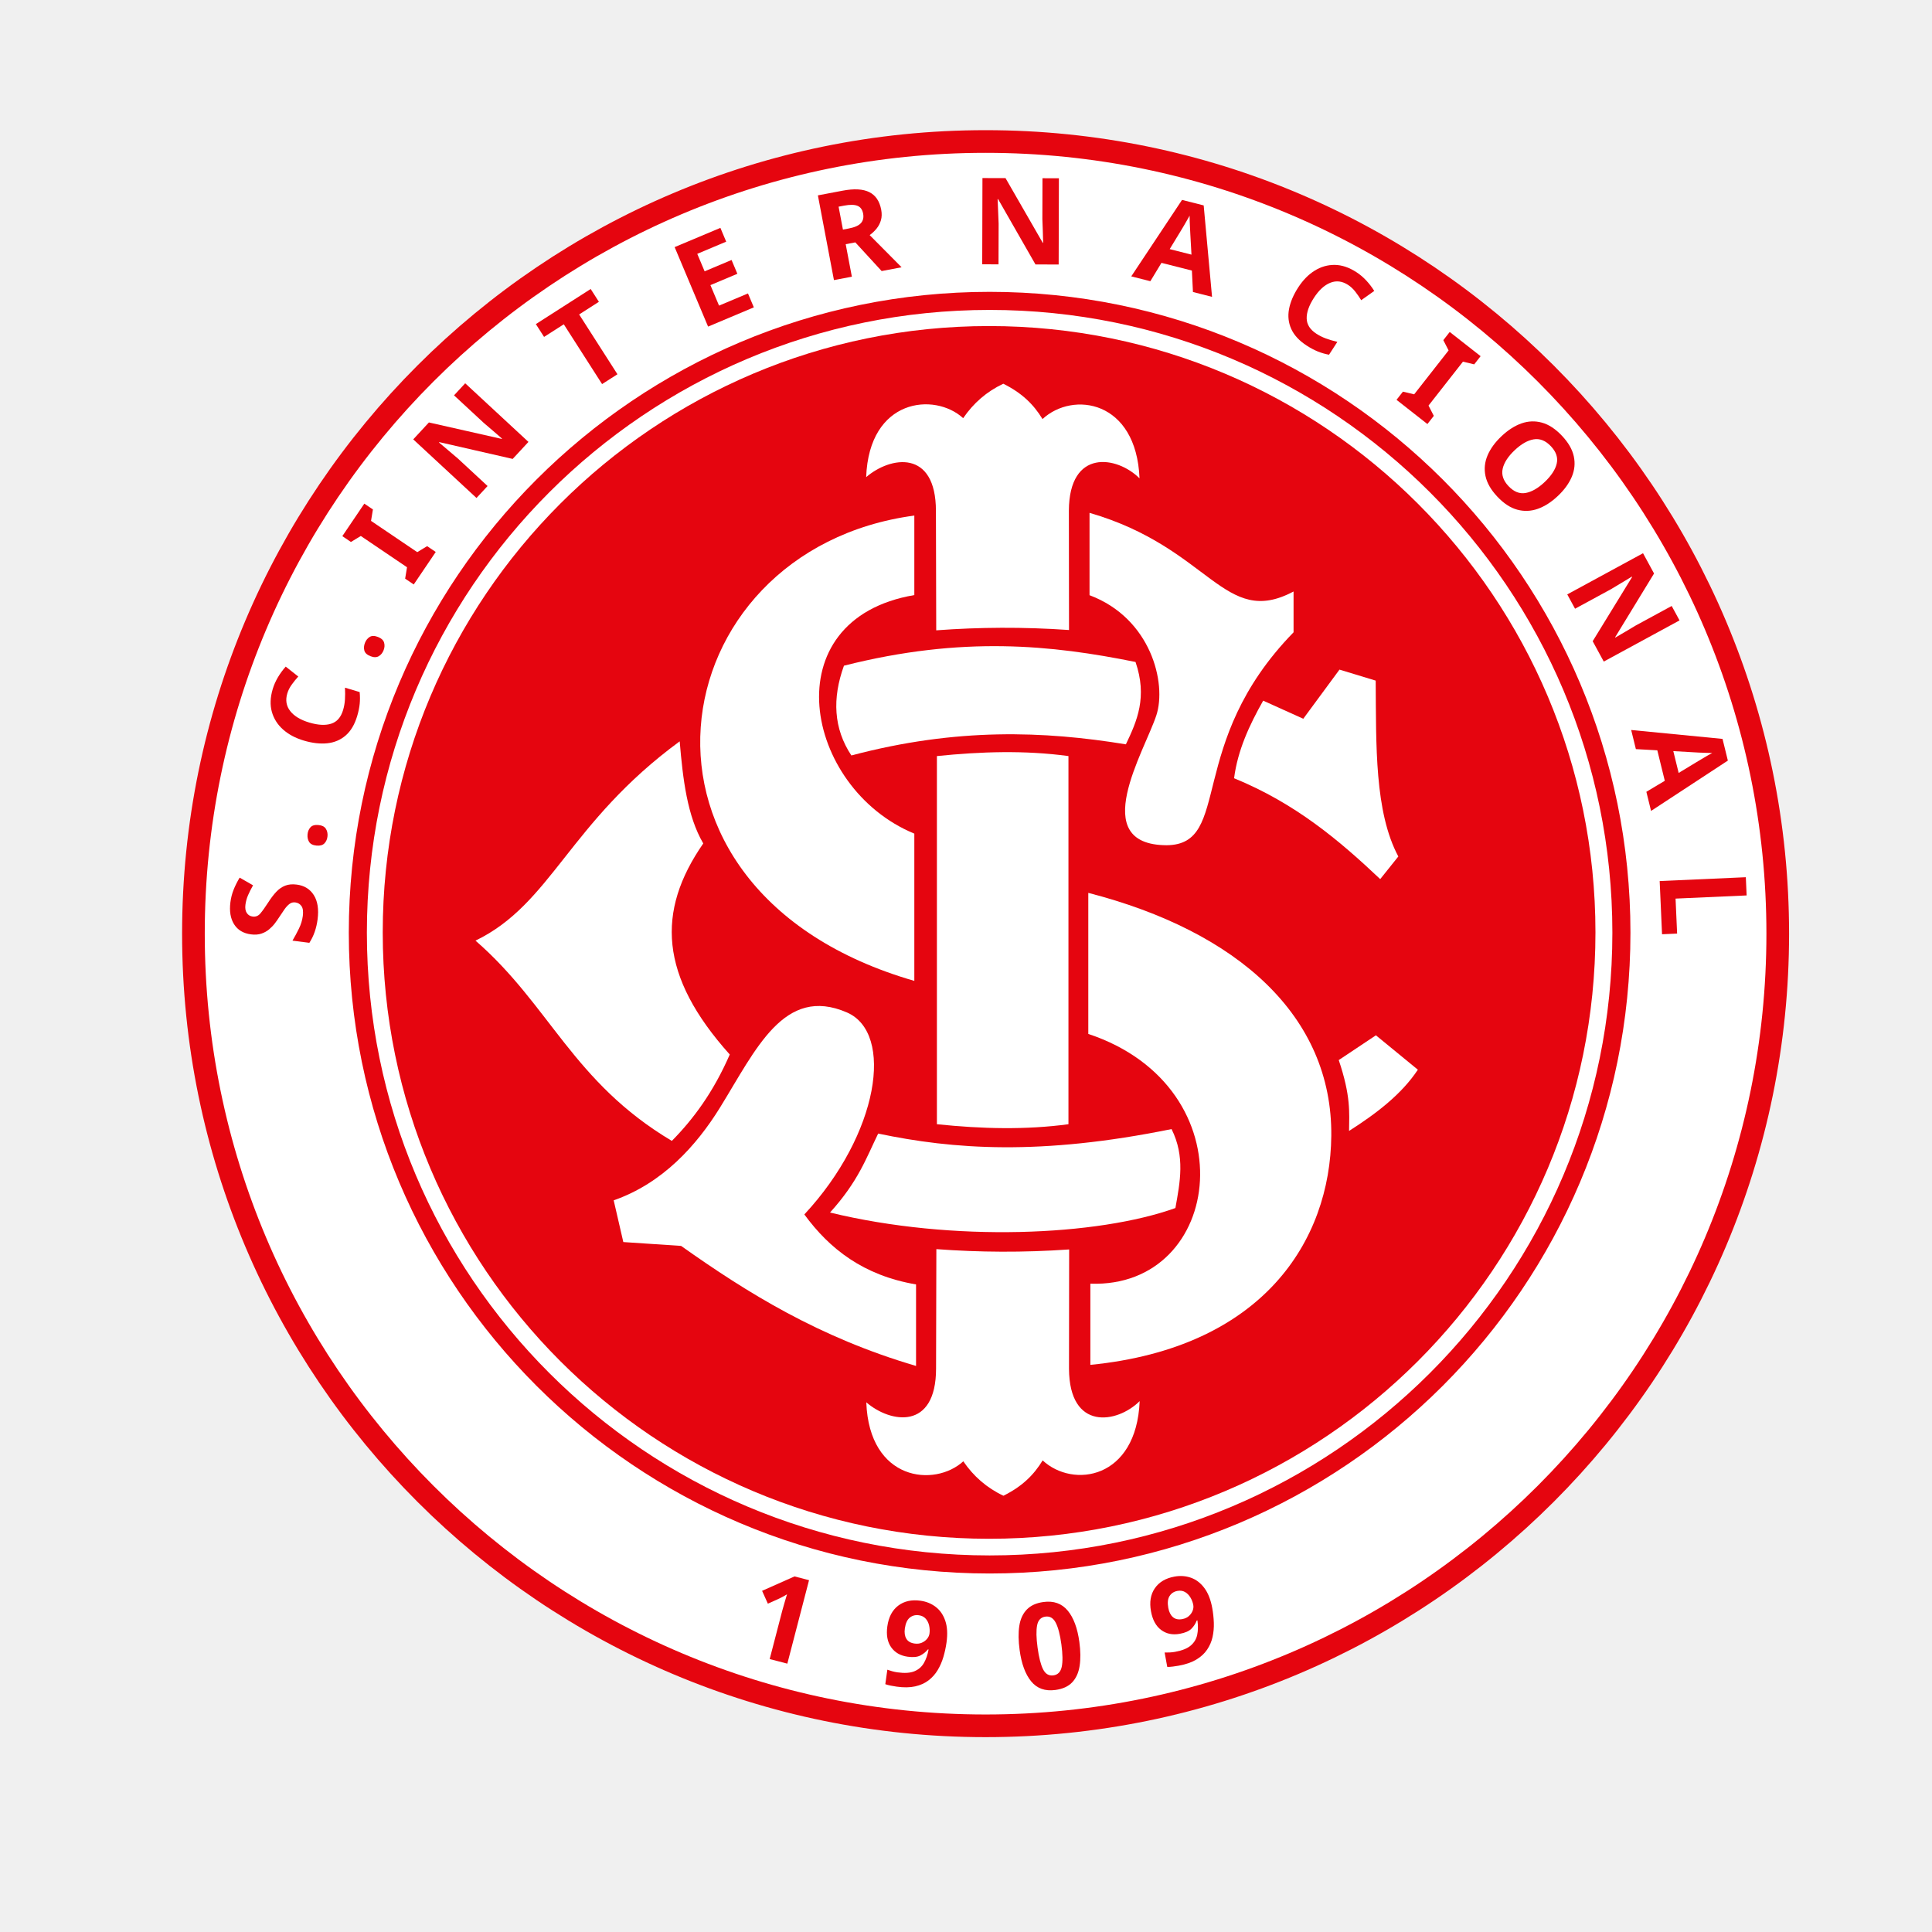
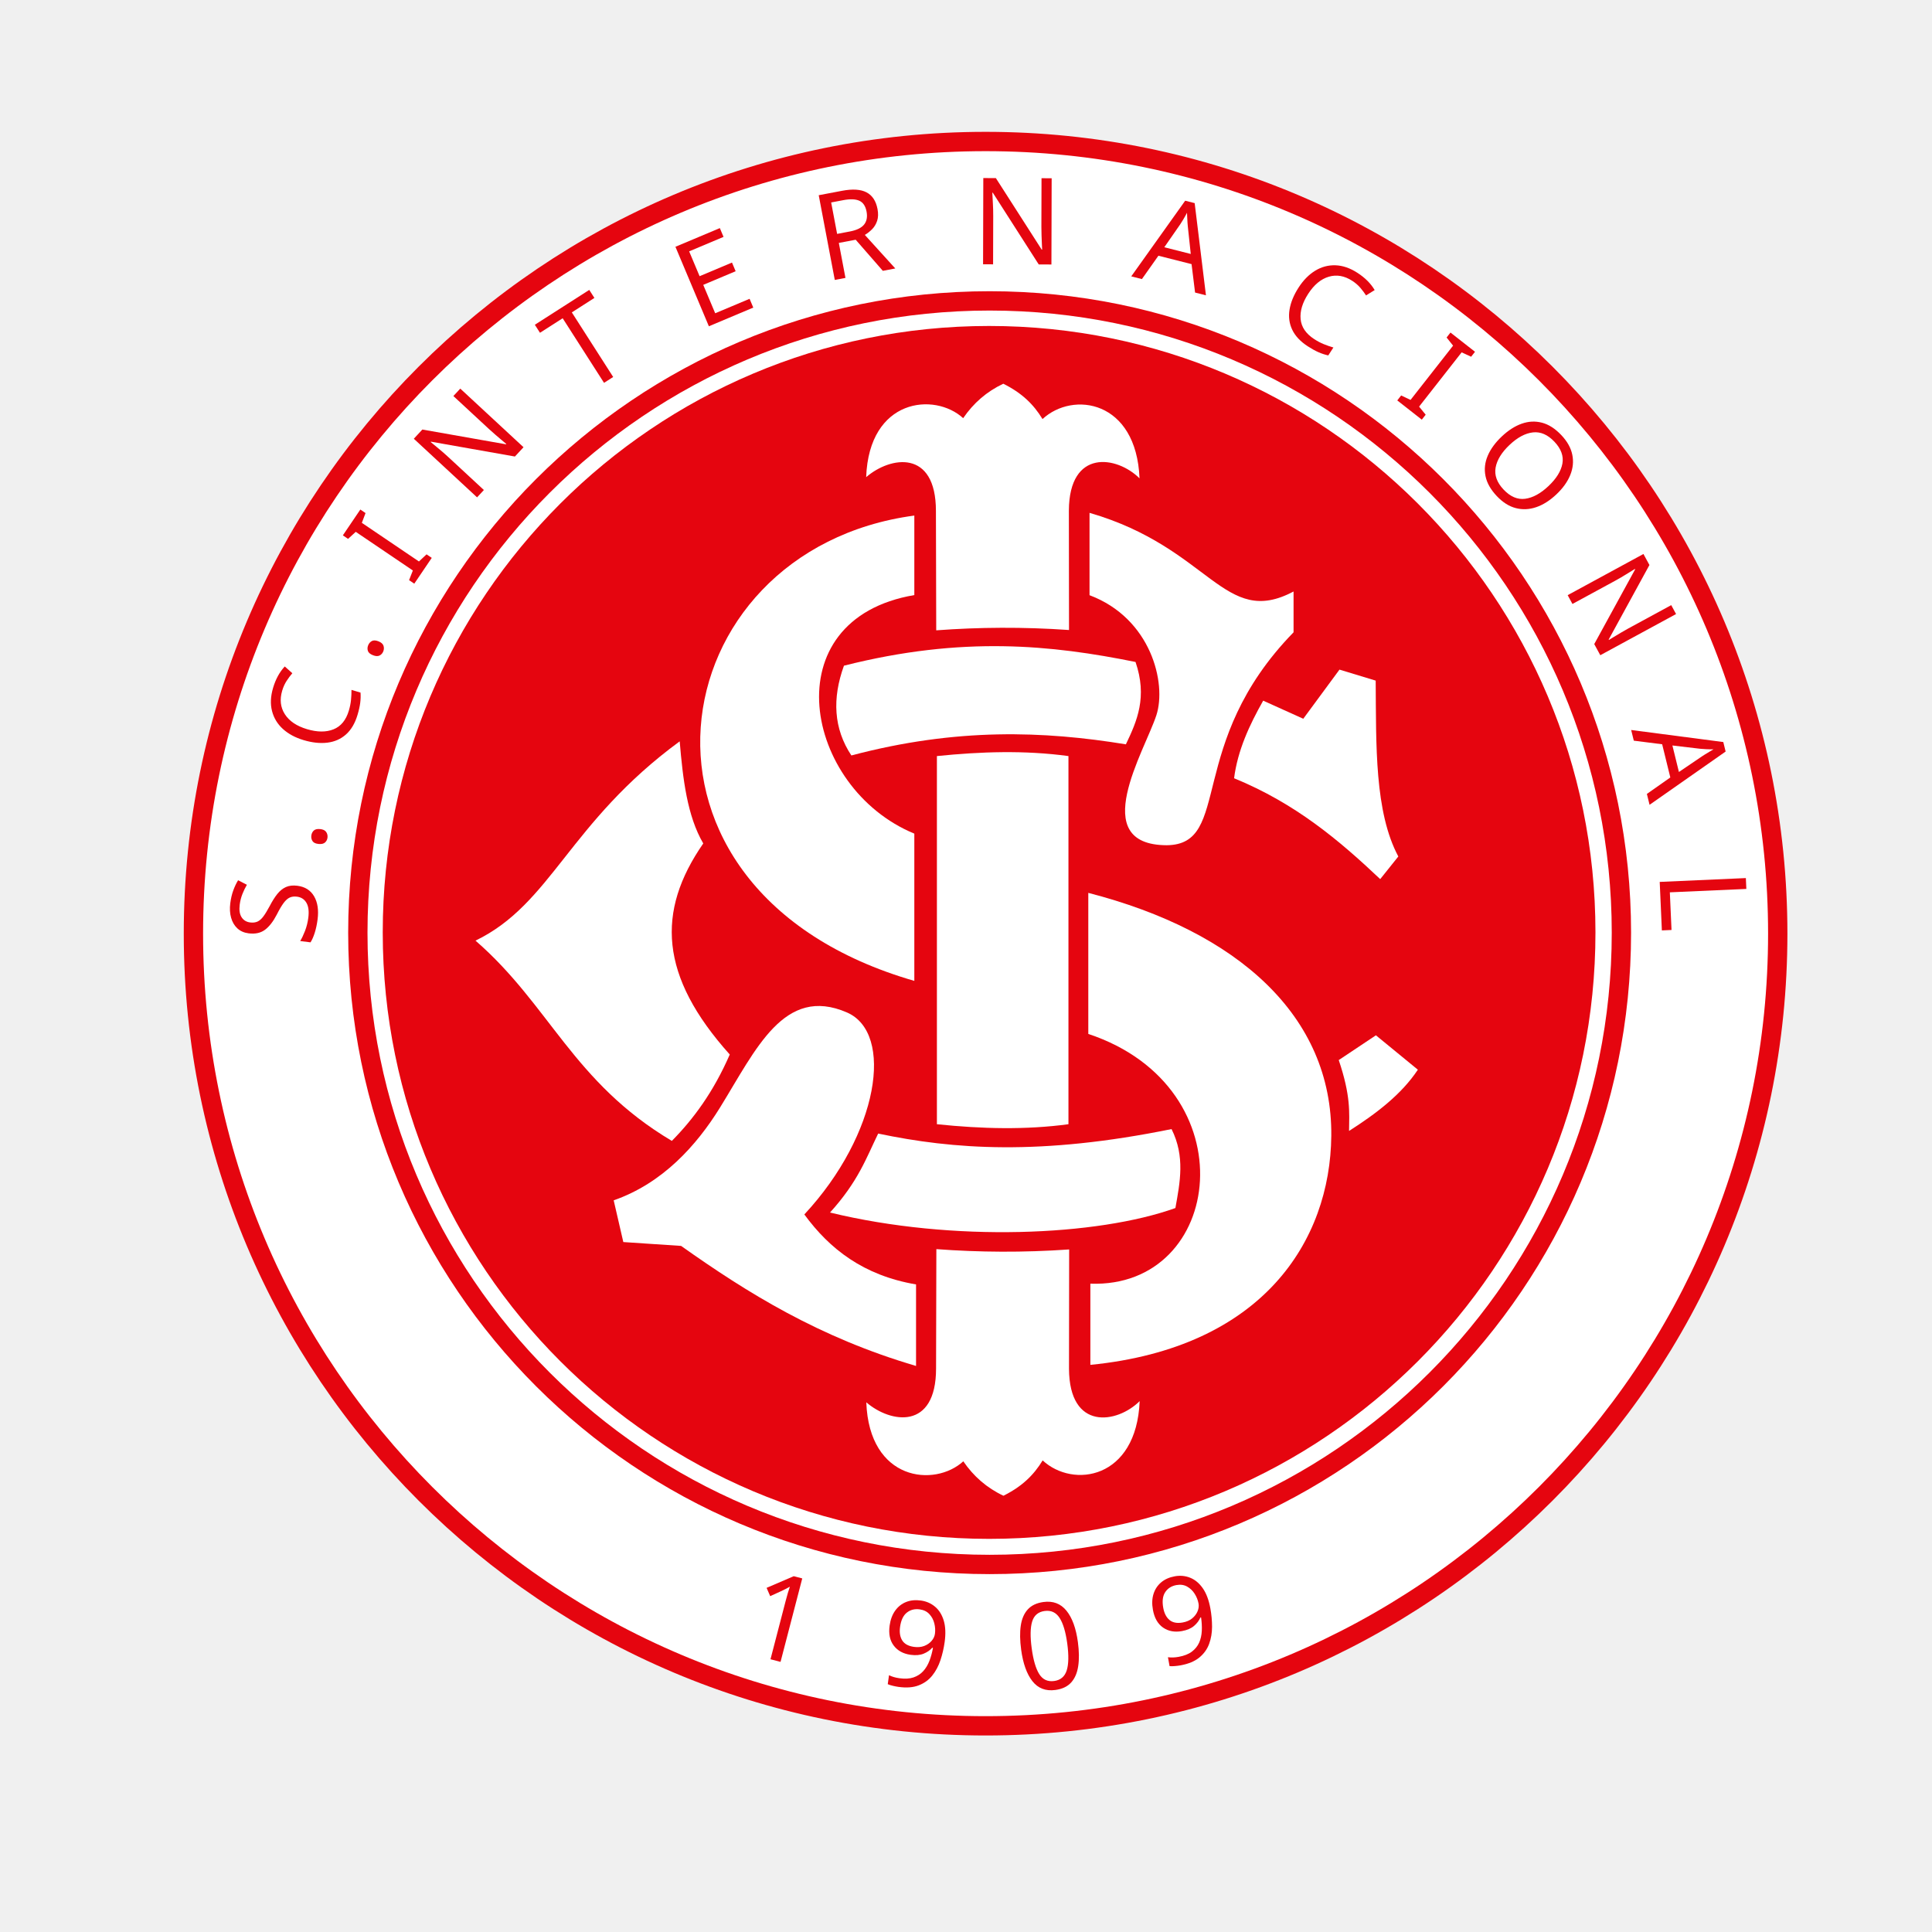
- <svg xmlns="http://www.w3.org/2000/svg" width="1200" height="1200" id="svg2" version="1.0">
-   <defs id="defs4">
-     </defs>
+ <svg xmlns="http://www.w3.org/2000/svg" version="1.1" id="svg2" x="0px" y="0px" width="1200px" height="1200px" viewBox="0 0 1200 1200" enable-background="new 0 0 1200 1200" xml:space="preserve">
+   <defs>
+ 	
+ 	
+ 		</defs>
  <g id="layer1">
    <g id="g3460">
      <g id="g3313">
-         <path style="opacity: 1; fill: rgb(255, 255, 255); fill-opacity: 1; stroke: rgb(229, 5, 15); stroke-width: 12; stroke-miterlimit: 4; stroke-dasharray: none; stroke-opacity: 1;" id="path3294" d="M -804.6,682.946 A 419.447,419.447 0 1 1 -1643.494,682.946 A 419.447,419.447 0 1 1 -804.6,682.946 z" transform="matrix(1.17303, 0, 0, 1.17303, 2048.01, -221.204)" />
+         <path id="path3294" fill="#FFFFFF" stroke="#E5050F" stroke-width="12" d="     M1104.19,579.912c0,271.737-220.287,492.023-492.024,492.023S120.142,851.649,120.142,579.912l0,0     c0-271.738,220.287-492.024,492.024-492.024S1104.19,308.174,1104.19,579.912z" />
        <g id="g3296" transform="translate(1259.98, 3.93111e-07)">
-           <path transform="matrix(0.935552, 0, 0, 0.935552, 499.852, -59.6308)" d="M -804.6,682.946 A 419.447,419.447 0 1 1 -1643.494,682.946 A 419.447,419.447 0 1 1 -804.6,682.946 z" id="path3278" style="opacity: 1; fill: rgb(255, 255, 255); fill-opacity: 1; stroke: rgb(229, 5, 15); stroke-width: 12; stroke-miterlimit: 4; stroke-dasharray: none; stroke-opacity: 1;" />
-           <path transform="matrix(0.777218, 0, 0, 0.777218, -945.06, -26.0259)" d="M 869.828,778.63 A 484.575,484.575 0 1 1 -99.323,778.63 A 484.575,484.575 0 1 1 869.828,778.63 z" id="path2416" style="opacity: 1; fill: rgb(229, 5, 15); fill-opacity: 1; stroke: none; stroke-width: 22.2; stroke-miterlimit: 4; stroke-dasharray: none; stroke-opacity: 1;" />
-           <g transform="translate(220.968, 51.6129)" id="g3246">
-             <path style="fill: rgb(255, 255, 255); fill-opacity: 1; fill-rule: evenodd; stroke: none; stroke-width: 1px; stroke-linecap: butt; stroke-linejoin: miter; stroke-opacity: 1;" d="M -714.435,431.77 C -712.212,414.439 -704.96,398.784 -696.363,383.578 L -671.463,394.823 L -648.973,364.3 L -626.483,371.128 C -626.151,411.272 -627.241,452.634 -612.427,480.365 L -623.672,494.421 C -649.147,470.352 -676.276,447.384 -714.435,431.77 z" id="path3188" />
-             <path style="fill: rgb(255, 255, 255); fill-opacity: 1; fill-rule: evenodd; stroke: none; stroke-width: 1px; stroke-linecap: butt; stroke-linejoin: miter; stroke-opacity: 1;" d="M -756.294,473.376 C -806.049,473.181 -769.99,414.923 -762.718,392.68 C -756.185,372.699 -766.073,332.379 -804.221,318.077 L -804.221,266.925 C -729.102,288.698 -720.72,338.77 -677.493,315.773 L -677.493,341.118 C -744.903,410.24 -715.379,472.978 -756.294,473.376 z" id="path3190" />
-             <path style="fill: rgb(255, 255, 255); fill-opacity: 1; fill-rule: evenodd; stroke: none; stroke-width: 1px; stroke-linecap: butt; stroke-linejoin: miter; stroke-opacity: 1;" d="M -956.755,361.856 C -882.961,343.187 -827.57,349.055 -775.649,359.552 C -768.184,381.333 -774.671,396.139 -781.64,410.704 C -832.415,402.402 -886.719,400.276 -952.147,417.616 C -963.201,400.933 -964.131,382.225 -956.755,361.856 z" id="path3192" />
-             <path style="fill: rgb(255, 255, 255); fill-opacity: 1; fill-rule: evenodd; stroke: none; stroke-width: 1px; stroke-linecap: butt; stroke-linejoin: miter; stroke-opacity: 1;" d="M -913.044,317.998 C -1001.581,333.044 -981.674,437.867 -913.044,466.169 L -913.044,557.632 C -1107.505,501.503 -1072.367,289.993 -913.044,268.608 L -913.044,317.998 z" id="path3194" />
-             <path style="fill: rgb(255, 255, 255); fill-opacity: 1; fill-rule: evenodd; stroke: none; stroke-width: 1px; stroke-linecap: butt; stroke-linejoin: miter; stroke-opacity: 1;" d="M -817.312,646.657 C -843.656,650.223 -871.053,649.581 -899.02,646.657 L -899.02,417.998 C -871.784,415.229 -844.548,414.292 -817.312,417.998 L -817.312,646.657 z" id="path3196" />
-             <path style="fill: rgb(255, 255, 255); fill-opacity: 1; fill-rule: evenodd; stroke: none; stroke-width: 1px; stroke-linecap: butt; stroke-linejoin: miter; stroke-opacity: 1;" d="M -1185.605,532.632 C -1138.237,509.72 -1127.768,459.442 -1058.776,408.852 C -1056.798,432.31 -1054.117,455.206 -1044.141,472.266 C -1073.389,514.515 -1071.414,554.621 -1027.678,603.364 C -1037.854,626.697 -1050.235,643.416 -1063.654,657.023 C -1125.169,620.412 -1139.357,572.806 -1185.605,532.632 z" id="path3202" />
-             <path style="fill: rgb(255, 255, 255); fill-opacity: 1; fill-rule: evenodd; stroke: none; stroke-width: 1px; stroke-linecap: butt; stroke-linejoin: miter; stroke-opacity: 1;" d="M -965.403,701.51 C -947.855,682.13 -942.983,667.821 -935.498,652.466 C -888.921,662.265 -834.682,666.259 -753.278,649.675 C -744.77,666.723 -748.014,682.704 -750.885,698.719 C -799.116,716.044 -888.968,720.116 -965.403,701.51 z" id="path3204" />
-             <path style="fill: rgb(255, 255, 255); fill-opacity: 1; fill-rule: evenodd; stroke: none; stroke-width: 1px; stroke-linecap: butt; stroke-linejoin: miter; stroke-opacity: 1;" d="M -1099.776,693.934 L -1093.795,719.851 L -1057.909,722.244 C -1016.532,751.54 -972.268,779.072 -911.973,796.807 L -911.973,746.168 C -944.623,740.609 -965.66,724.162 -981.352,702.706 C -934.903,652.739 -925.488,590.016 -954.876,577.25 C -993.969,560.269 -1011.426,600.254 -1033.755,636.336 C -1048.318,659.868 -1069.341,683.316 -1099.776,693.934 z" id="path3206" />
-             <path style="fill: rgb(255, 255, 255); fill-opacity: 1; fill-rule: evenodd; stroke: none; stroke-width: 1px; stroke-linecap: butt; stroke-linejoin: miter; stroke-opacity: 1;" d="M -817.054,265.581 C -816.868,226.859 -787.179,231.548 -773.165,245.496 C -775.129,196.934 -814.534,191.156 -833.42,208.673 C -839.017,199.478 -846.255,192.464 -857.783,186.728 C -868.107,191.588 -876.346,198.793 -882.703,208.115 C -900.535,191.837 -941.161,195.857 -942.958,244.752 C -927.935,231.787 -899.627,227.205 -899.627,265.767 L -899.441,339.899 C -872.905,337.919 -845.481,337.715 -816.962,339.701 L -817.054,265.581 z" id="path3208" />
-             <path style="fill: rgb(255, 255, 255); fill-opacity: 1; fill-rule: evenodd; stroke: none; stroke-width: 1px; stroke-linecap: butt; stroke-linejoin: miter; stroke-opacity: 1;" d="M -816.971,798.564 C -816.785,837.286 -787.096,832.597 -773.081,818.649 C -775.046,867.211 -814.45,872.99 -833.337,855.472 C -838.934,864.667 -846.171,871.681 -857.699,877.417 C -868.023,872.557 -876.263,865.352 -882.62,856.03 C -900.452,872.308 -941.078,868.288 -942.875,819.393 C -927.851,832.359 -899.543,836.94 -899.543,798.378 L -899.358,724.246 C -872.822,726.226 -845.398,726.43 -816.879,724.444 L -816.971,798.564 z" id="path3216" />
-             <path style="fill: rgb(255, 255, 255); fill-opacity: 1; fill-rule: evenodd; stroke: none; stroke-width: 1px; stroke-linecap: butt; stroke-linejoin: miter; stroke-opacity: 1;" d="M -804.987,502.968 L -804.987,590.575 C -704.801,623.901 -720.661,748.689 -803.705,745.703 L -803.705,796.13 C -696.295,785.484 -654.721,718.872 -654.06,653.952 C -653.311,579.553 -712.111,526.886 -804.987,502.968 z" id="path3218" />
-             <path style="fill: rgb(255, 255, 255); fill-opacity: 1; fill-rule: evenodd; stroke: none; stroke-width: 1px; stroke-linecap: butt; stroke-linejoin: miter; stroke-opacity: 1;" d="M -643.021,650.831 C -642.892,639.396 -641.871,629.234 -649.431,606.814 L -626.354,591.429 L -600.286,612.797 C -610.49,628.169 -626.033,639.982 -643.021,650.831 z" id="path3222" />
+           <path id="path3278" fill="#FFFFFF" stroke="#E5050F" stroke-width="12" d="      M-252.893,579.301c0,216.725-175.689,392.414-392.414,392.414s-392.415-175.689-392.415-392.414l0,0      c0-216.725,175.69-392.415,392.415-392.415S-252.893,362.576-252.893,579.301z" />
+           <path id="path2416" fill="#E5050F" d="      M-269.014,579.14c0.03,208.002-168.563,376.646-376.565,376.676s-376.646-168.563-376.676-376.565c0-0.036,0-0.073,0-0.11      c-0.031-208.002,168.563-376.646,376.564-376.676c208.002-0.03,376.646,168.563,376.677,376.565      C-269.014,579.065-269.014,579.103-269.014,579.14z" />
+           <g id="g3246" transform="translate(220.968, 51.6129)">
+             <path id="path3188" fill="#FFFFFF" d="M-714.435,431.77       c2.224-17.331,9.476-32.986,18.073-48.192l24.899,11.245l22.489-30.522l22.49,6.827c0.332,40.145-0.758,81.507,14.057,109.237       l-11.245,14.057C-649.147,470.352-676.276,447.384-714.435,431.77z" />
+             <path id="path3190" fill="#FFFFFF" d="M-756.295,473.376       c-49.754-0.195-13.695-58.454-6.423-80.696c6.532-19.98-3.355-60.301-41.503-74.603v-51.152       c75.118,21.773,83.5,71.845,126.728,48.848v25.346C-744.903,410.241-715.379,472.979-756.295,473.376z" />
+             <path id="path3192" fill="#FFFFFF" d="M-956.756,361.856       c73.795-18.669,129.186-12.801,181.106-2.305c7.465,21.782,0.978,36.588-5.991,51.152       c-50.774-8.302-105.079-10.428-170.507,6.912C-963.201,400.933-964.131,382.225-956.756,361.856z" />
+             <path id="path3194" fill="#FFFFFF" d="M-913.044,317.998c-88.537,15.045-68.631,119.868,0,148.171       v91.463c-194.461-56.129-159.322-267.64,0-289.024V317.998z" />
+             <path id="path3196" fill="#FFFFFF" d="M-817.312,646.657c-26.344,3.566-53.74,2.925-81.707,0       V417.998c27.235-2.77,54.472-3.706,81.707,0V646.657z" />
+             <path id="path3202" fill="#FFFFFF" d="M-1185.605,532.632       c47.368-22.912,57.836-73.189,126.829-123.78c1.979,23.458,4.659,46.354,14.635,63.414       c-29.248,42.249-27.272,82.355,16.463,131.098c-10.176,23.333-22.557,40.053-35.976,53.659       C-1125.169,620.411-1139.357,572.806-1185.605,532.632z" />
+             <path id="path3204" fill="#FFFFFF" d="M-965.403,701.51c17.548-19.38,22.42-33.689,29.905-49.045       c46.576,9.8,100.816,13.794,182.22-2.791c8.508,17.049,5.264,33.03,2.393,49.045       C-799.116,716.044-888.968,720.116-965.403,701.51z" />
+             <path id="path3206" fill="#FFFFFF" d="M-1099.776,693.934l5.981,25.918l35.886,2.392       c41.377,29.297,85.641,56.828,145.936,74.563v-50.64c-32.65-5.558-53.687-22.005-69.379-43.462       c46.449-49.967,55.864-112.689,26.477-125.455c-39.094-16.981-56.55,23.004-78.88,59.086       C-1048.318,659.868-1069.341,683.316-1099.776,693.934z" />
+             <path id="path3208" fill="#FFFFFF" d="M-817.054,265.581       c0.187-38.723,29.875-34.033,43.89-20.085c-1.965-48.562-41.369-54.34-60.255-36.823c-5.598-9.195-12.835-16.209-24.363-21.945       c-10.324,4.859-18.563,12.064-24.92,21.387c-17.832-16.279-58.458-12.258-60.256,36.637       c15.024-12.966,43.332-17.547,43.332,21.015l0.186,74.132c26.536-1.98,53.96-2.185,82.479-0.199L-817.054,265.581z" />
+             <path id="path3216" fill="#FFFFFF" d="M-816.971,798.564       c0.187,38.723,29.876,34.033,43.89,20.085c-1.964,48.562-41.368,54.341-60.255,36.823       c-5.598,9.195-12.835,16.209-24.362,21.944c-10.324-4.859-18.563-12.064-24.921-21.387       c-17.832,16.279-58.458,12.258-60.255-36.637c15.023,12.966,43.331,17.547,43.331-21.015l0.187-74.133       c26.535,1.98,53.959,2.185,82.479,0.199L-816.971,798.564z" />
+             <path id="path3218" fill="#FFFFFF" d="M-804.987,502.968v87.606       c100.186,33.326,84.326,158.114,1.282,155.129v50.427c107.41-10.646,148.984-77.258,149.645-142.179       C-653.311,579.553-712.111,526.886-804.987,502.968z" />
+             <path id="path3222" fill="#FFFFFF" d="M-643.021,650.831c0.13-11.436,1.15-21.597-6.41-44.018       l23.077-15.385l26.068,21.368C-610.49,628.169-626.033,639.982-643.021,650.831z" />
          </g>
        </g>
      </g>
-       <text transform="matrix(0.127091, -0.991891, 0.991891, 0.127091, 0, 0)" id="text3332" y="267.484" x="-559.883" style="font-size: 75.013px; font-style: normal; font-variant: normal; font-weight: 900; font-stretch: normal; text-align: start; line-height: 100%; text-anchor: start; fill: rgb(229, 5, 15); fill-opacity: 1; stroke: none; stroke-width: 1px; stroke-linecap: butt; stroke-linejoin: miter; stroke-opacity: 1; font-family: Arial Black;" xml:space="preserve">
-         <tspan y="267.484" x="-559.883" id="tspan3342">S</tspan>
-       </text>
-       <text transform="matrix(0.0915601, -0.9958, 0.9958, 0.0915601, 0, 0)" id="text3344" y="249.152" x="-509.287" style="font-size: 75.013px; font-style: normal; font-variant: normal; font-weight: 900; font-stretch: normal; text-align: start; line-height: 100%; text-anchor: start; fill: rgb(229, 5, 15); fill-opacity: 1; stroke: none; stroke-width: 1px; stroke-linecap: butt; stroke-linejoin: miter; stroke-opacity: 1; font-family: Arial Black;" xml:space="preserve">
-         <tspan y="249.152" x="-509.287" id="tspan3348">.</tspan>
-       </text>
-       <text transform="matrix(0.285942, -0.958247, 0.958247, 0.285942, 0, 0)" id="text3350" y="339.011" x="-391.167" style="font-size: 75.013px; font-style: normal; font-variant: normal; font-weight: 900; font-stretch: normal; text-align: start; line-height: 100%; text-anchor: start; fill: rgb(229, 5, 15); fill-opacity: 1; stroke: none; stroke-width: 1px; stroke-linecap: butt; stroke-linejoin: miter; stroke-opacity: 1; font-family: Arial Black;" xml:space="preserve">
-         <tspan y="339.011" x="-391.167" id="tspan3354">C</tspan>
-       </text>
-       <text transform="matrix(0.36378, -0.931485, 0.931485, 0.36378, 0, 0)" id="text3356" y="367.886" x="-300.223" style="font-size: 75.013px; font-style: normal; font-variant: normal; font-weight: 900; font-stretch: normal; text-align: start; line-height: 100%; text-anchor: start; fill: rgb(229, 5, 15); fill-opacity: 1; stroke: none; stroke-width: 1px; stroke-linecap: butt; stroke-linejoin: miter; stroke-opacity: 1; font-family: Arial Black;" xml:space="preserve">
-         <tspan y="367.886" x="-300.223" id="tspan3358">.</tspan>
-       </text>
-       <text transform="matrix(0.560403, -0.82822, 0.82822, 0.560403, 0, 0)" id="text3360" y="416.281" x="-159.056" style="font-size: 75.013px; font-style: normal; font-variant: normal; font-weight: 900; font-stretch: normal; text-align: start; line-height: 100%; text-anchor: start; fill: rgb(229, 5, 15); fill-opacity: 1; stroke: none; stroke-width: 1px; stroke-linecap: butt; stroke-linejoin: miter; stroke-opacity: 1; font-family: Arial Black;" xml:space="preserve">
-         <tspan y="416.281" x="-159.056" id="tspan3364">I</tspan>
-       </text>
-       <text transform="matrix(0.679665, -0.733523, 0.733523, 0.679665, 0, 0)" id="text3366" y="427.316" x="-32.482" style="font-size: 75.013px; font-style: normal; font-variant: normal; font-weight: 900; font-stretch: normal; text-align: start; line-height: 100%; text-anchor: start; fill: rgb(229, 5, 15); fill-opacity: 1; stroke: none; stroke-width: 1px; stroke-linecap: butt; stroke-linejoin: miter; stroke-opacity: 1; font-family: Arial Black;" xml:space="preserve">
-         <tspan y="427.316" x="-32.482" id="tspan3370">N</tspan>
-       </text>
-       <text transform="matrix(0.84212, -0.53929, 0.53929, 0.84212, 0, 0)" id="text3372" y="402.58" x="170.221" style="font-size: 75.013px; font-style: normal; font-variant: normal; font-weight: 900; font-stretch: normal; text-align: start; line-height: 100%; text-anchor: start; fill: rgb(229, 5, 15); fill-opacity: 1; stroke: none; stroke-width: 1px; stroke-linecap: butt; stroke-linejoin: miter; stroke-opacity: 1; font-family: Arial Black;" xml:space="preserve">
-         <tspan y="402.58" x="170.221" id="tspan3376">T</tspan>
-       </text>
-       <text transform="matrix(0.921758, -0.387765, 0.387765, 0.921758, 0, 0)" id="text3378" y="357.53" x="319.981" style="font-size: 75.013px; font-style: normal; font-variant: normal; font-weight: 900; font-stretch: normal; text-align: start; line-height: 100%; text-anchor: start; fill: rgb(229, 5, 15); fill-opacity: 1; stroke: none; stroke-width: 1px; stroke-linecap: butt; stroke-linejoin: miter; stroke-opacity: 1; font-family: Arial Black;" xml:space="preserve">
-         <tspan y="357.53" x="319.981" id="tspan3382">E</tspan>
-       </text>
-       <text transform="matrix(0.982505, -0.186237, 0.186237, 0.982505, 0, 0)" id="text3384" y="267.395" x="469.765" style="font-size: 75.013px; font-style: normal; font-variant: normal; font-weight: 900; font-stretch: normal; text-align: start; line-height: 100%; text-anchor: start; fill: rgb(229, 5, 15); fill-opacity: 1; stroke: none; stroke-width: 1px; stroke-linecap: butt; stroke-linejoin: miter; stroke-opacity: 1; font-family: Arial Black;" xml:space="preserve">
-         <tspan y="267.395" x="469.765" id="tspan3388">R</tspan>
-       </text>
-       <text transform="matrix(0.999996, 0.00273449, -0.00273449, 0.999996, 0, 0)" id="text3390" y="162.492" x="603.769" style="font-size: 75.013px; font-style: normal; font-variant: normal; font-weight: 900; font-stretch: normal; text-align: start; line-height: 100%; text-anchor: start; fill: rgb(229, 5, 15); fill-opacity: 1; stroke: none; stroke-width: 1px; stroke-linecap: butt; stroke-linejoin: miter; stroke-opacity: 1; font-family: Arial Black;" xml:space="preserve">
-         <tspan y="162.492" x="603.769" id="tspan3394">N</tspan>
-       </text>
-       <text transform="matrix(0.969353, 0.245673, -0.245673, 0.969353, 0, 0)" id="text3396" y="-6.219" x="723.28" style="font-size: 75.013px; font-style: normal; font-variant: normal; font-weight: 900; font-stretch: normal; text-align: start; line-height: 100%; text-anchor: start; fill: rgb(229, 5, 15); fill-opacity: 1; stroke: none; stroke-width: 1px; stroke-linecap: butt; stroke-linejoin: miter; stroke-opacity: 1; font-family: Arial Black;" xml:space="preserve">
-         <tspan y="-6.219" x="723.28" id="tspan3400">A</tspan>
-       </text>
-       <text transform="matrix(0.838982, 0.544159, -0.544159, 0.838982, 0, 0)" id="text3402" y="-262.307" x="769.312" style="font-size: 75.013px; font-style: normal; font-variant: normal; font-weight: 900; font-stretch: normal; text-align: start; line-height: 100%; text-anchor: start; fill: rgb(229, 5, 15); fill-opacity: 1; stroke: none; stroke-width: 1px; stroke-linecap: butt; stroke-linejoin: miter; stroke-opacity: 1; font-family: Arial Black;" xml:space="preserve">
-         <tspan y="-262.307" x="769.312" id="tspan3406">C</tspan>
-       </text>
-       <text transform="matrix(0.786954, 0.617012, -0.617012, 0.786954, 0, 0)" id="text3408" y="-339.766" x="833.428" style="font-size: 75.013px; font-style: normal; font-variant: normal; font-weight: 900; font-stretch: normal; text-align: start; line-height: 100%; text-anchor: start; fill: rgb(229, 5, 15); fill-opacity: 1; stroke: none; stroke-width: 1px; stroke-linecap: butt; stroke-linejoin: miter; stroke-opacity: 1; font-family: Arial Black;" xml:space="preserve">
-         <tspan y="-339.766" x="833.428" id="tspan3412">I</tspan>
-       </text>
-       <text transform="matrix(0.686449, 0.727178, -0.727178, 0.686449, 0, 0)" id="text3414" y="-465.289" x="832.866" style="font-size: 75.013px; font-style: normal; font-variant: normal; font-weight: 900; font-stretch: normal; text-align: start; line-height: 100%; text-anchor: start; fill: rgb(229, 5, 15); fill-opacity: 1; stroke: none; stroke-width: 1px; stroke-linecap: butt; stroke-linejoin: miter; stroke-opacity: 1; font-family: Arial Black;" xml:space="preserve">
-         <tspan y="-465.289" x="832.866" id="tspan3418">O</tspan>
-       </text>
-       <text transform="matrix(0.477441, 0.878664, -0.878664, 0.477441, 0, 0)" id="text3420" y="-679.069" x="782.414" style="font-size: 75.013px; font-style: normal; font-variant: normal; font-weight: 900; font-stretch: normal; text-align: start; line-height: 100%; text-anchor: start; fill: rgb(229, 5, 15); fill-opacity: 1; stroke: none; stroke-width: 1px; stroke-linecap: butt; stroke-linejoin: miter; stroke-opacity: 1; font-family: Arial Black;" xml:space="preserve">
-         <tspan y="-679.069" x="782.414" id="tspan3424">N</tspan>
-       </text>
-       <text transform="matrix(0.238557, 0.971128, -0.971128, 0.238557, 0, 0)" id="text3426" y="-875.736" x="682.015" style="font-size: 75.013px; font-style: normal; font-variant: normal; font-weight: 900; font-stretch: normal; text-align: start; line-height: 100%; text-anchor: start; fill: rgb(229, 5, 15); fill-opacity: 1; stroke: none; stroke-width: 1px; stroke-linecap: butt; stroke-linejoin: miter; stroke-opacity: 1; font-family: Arial Black;" xml:space="preserve">
-         <tspan y="-875.736" x="682.015" id="tspan3430">A</tspan>
-       </text>
-       <text transform="matrix(0.0444341, 0.999012, -0.999012, 0.0444341, 0, 0)" id="text3432" y="-1005.52" x="585.75" style="font-size: 75.013px; font-style: normal; font-variant: normal; font-weight: 900; font-stretch: normal; text-align: start; line-height: 100%; text-anchor: start; fill: rgb(229, 5, 15); fill-opacity: 1; stroke: none; stroke-width: 1px; stroke-linecap: butt; stroke-linejoin: miter; stroke-opacity: 1; font-family: Arial Black;" xml:space="preserve">
-         <tspan y="-1005.52" x="585.75" id="tspan3436">L</tspan>
-       </text>
-       <text transform="matrix(0.967804, 0.251705, -0.251705, 0.967804, 0, 0)" id="text3438" y="876.96" x="702.392" style="font-size: 75.013px; font-style: normal; font-variant: normal; font-weight: 900; font-stretch: normal; text-align: start; line-height: 100%; text-anchor: start; fill: rgb(229, 5, 15); fill-opacity: 1; stroke: none; stroke-width: 1px; stroke-linecap: butt; stroke-linejoin: miter; stroke-opacity: 1; font-family: Arial Black;" xml:space="preserve">
-         <tspan y="876.96" x="702.392" id="tspan3442">1</tspan>
-       </text>
-       <text transform="matrix(0.990281, 0.13908, -0.13908, 0.990281, 0, 0)" id="text3444" y="959.214" x="683.871" style="font-size: 75.013px; font-style: normal; font-variant: normal; font-weight: 900; font-stretch: normal; text-align: start; line-height: 100%; text-anchor: start; fill: rgb(229, 5, 15); fill-opacity: 1; stroke: none; stroke-width: 1px; stroke-linecap: butt; stroke-linejoin: miter; stroke-opacity: 1; font-family: Arial Black;" xml:space="preserve">
-         <tspan y="959.214" x="683.871" id="tspan3448">9</tspan>
-       </text>
-       <text transform="matrix(0.990946, -0.134258, 0.134258, 0.990946, 0, 0)" id="text3450" y="1127.43" x="487.275" style="font-size: 75.013px; font-style: normal; font-variant: normal; font-weight: 900; font-stretch: normal; text-align: start; line-height: 100%; text-anchor: start; fill: rgb(229, 5, 15); fill-opacity: 1; stroke: none; stroke-width: 1px; stroke-linecap: butt; stroke-linejoin: miter; stroke-opacity: 1; font-family: Arial Black;" xml:space="preserve">
-         <tspan y="1127.43" x="487.275" id="tspan3454">0</tspan>
-       </text>
-       <text transform="matrix(0.983814, -0.179191, 0.179191, 0.983814, 0, 0)" id="text3456" y="1148.28" x="521.586" style="font-size: 75.013px; font-style: normal; font-variant: normal; font-weight: 900; font-stretch: normal; text-align: start; line-height: 100%; text-anchor: start; fill: rgb(229, 5, 15); fill-opacity: 1; stroke: none; stroke-width: 1px; stroke-linecap: butt; stroke-linejoin: miter; stroke-opacity: 1; font-family: Arial Black;" xml:space="preserve">
-         <tspan y="1148.28" x="521.586" id="tspan3458">9</tspan>
-       </text>
+       <text transform="matrix(0.1271 -0.9919 0.9919 0.1271 194.1592 589.3384)" fill="#E5050F" font-family="'Arial-Black'" font-size="75.013">S</text>
+       <text transform="matrix(0.0916 -0.9958 0.9958 0.0916 201.4756 529.9609)" fill="#E5050F" font-family="'Arial-Black'" font-size="75.013">.</text>
+       <text transform="matrix(0.2859 -0.9582 0.9582 0.2859 213.0049 471.7715)" fill="#E5050F" font-family="'Arial-Black'" font-size="75.013">C</text>
+       <text transform="matrix(0.3638 -0.9315 0.9315 0.3638 233.4648 413.4829)" fill="#E5050F" font-family="'Arial-Black'" font-size="75.013">.</text>
+       <text transform="matrix(0.5604 -0.8282 0.8282 0.5604 255.6367 365.019)" fill="#E5050F" font-family="'Arial-Black'" font-size="75.013">I</text>
+       <text transform="matrix(0.6797 -0.7335 0.7335 0.6797 291.3691 314.2578)" fill="#E5050F" font-family="'Arial-Black'" font-size="75.013">N</text>
+       <text transform="matrix(0.8421 -0.5393 0.5393 0.8421 360.4541 247.2222)" fill="#E5050F" font-family="'Arial-Black'" font-size="75.013">T</text>
+       <text transform="matrix(0.9218 -0.3878 0.3878 0.9218 433.583 205.4785)" fill="#E5050F" font-family="'Arial-Black'" font-size="75.013">E</text>
+       <text transform="matrix(0.9825 -0.1862 0.1862 0.9825 511.3457 175.2295)" fill="#E5050F" font-family="'Arial-Black'" font-size="75.013">R</text>
+       <text transform="matrix(1 0.0027 -0.0027 1 603.3242 164.1426)" fill="#E5050F" font-family="'Arial-Black'" font-size="75.013">N</text>
+       <text transform="matrix(0.9694 0.2457 -0.2457 0.9694 702.6416 171.6621)" fill="#E5050F" font-family="'Arial-Black'" font-size="75.013">A</text>
+       <text transform="matrix(0.839 0.5442 -0.5442 0.839 788.1758 198.5576)" fill="#E5050F" font-family="'Arial-Black'" font-size="75.013">C</text>
+       <text transform="matrix(0.787 0.617 -0.617 0.787 865.5098 246.8545)" fill="#E5050F" font-family="'Arial-Black'" font-size="75.013">I</text>
+       <text transform="matrix(0.6864 0.7272 -0.7272 0.6864 910.0684 286.2451)" fill="#E5050F" font-family="'Arial-Black'" font-size="75.013">O</text>
+       <text transform="matrix(0.4774 0.8787 -0.8787 0.4774 970.2295 363.2637)" fill="#E5050F" font-family="'Arial-Black'" font-size="75.013">N</text>
+       <text transform="matrix(0.2386 0.9711 -0.9711 0.2386 1013.151 453.4111)" fill="#E5050F" font-family="'Arial-Black'" font-size="75.013">A</text>
+       <text transform="matrix(0.0444 0.999 -0.999 0.0444 1030.553 540.4922)" fill="#E5050F" font-family="'Arial-Black'" font-size="75.013">L</text>
+       <text transform="matrix(0.9678 0.2517 -0.2517 0.9678 459.0425 1025.521)" fill="#E5050F" font-family="'Arial-Black'" font-size="75.013">1</text>
+       <text transform="matrix(0.9903 0.1391 -0.1391 0.9903 543.8169 1045.004)" fill="#E5050F" font-family="'Arial-Black'" font-size="75.013">9</text>
+       <text transform="matrix(0.9909 -0.1343 0.1343 0.9909 634.2295 1051.802)" fill="#E5050F" font-family="'Arial-Black'" font-size="75.013">0</text>
+       <text transform="matrix(0.9838 -0.1792 0.1792 0.9838 718.9053 1036.23)" fill="#E5050F" font-family="'Arial-Black'" font-size="75.013">9</text>
    </g>
  </g>
</svg>
